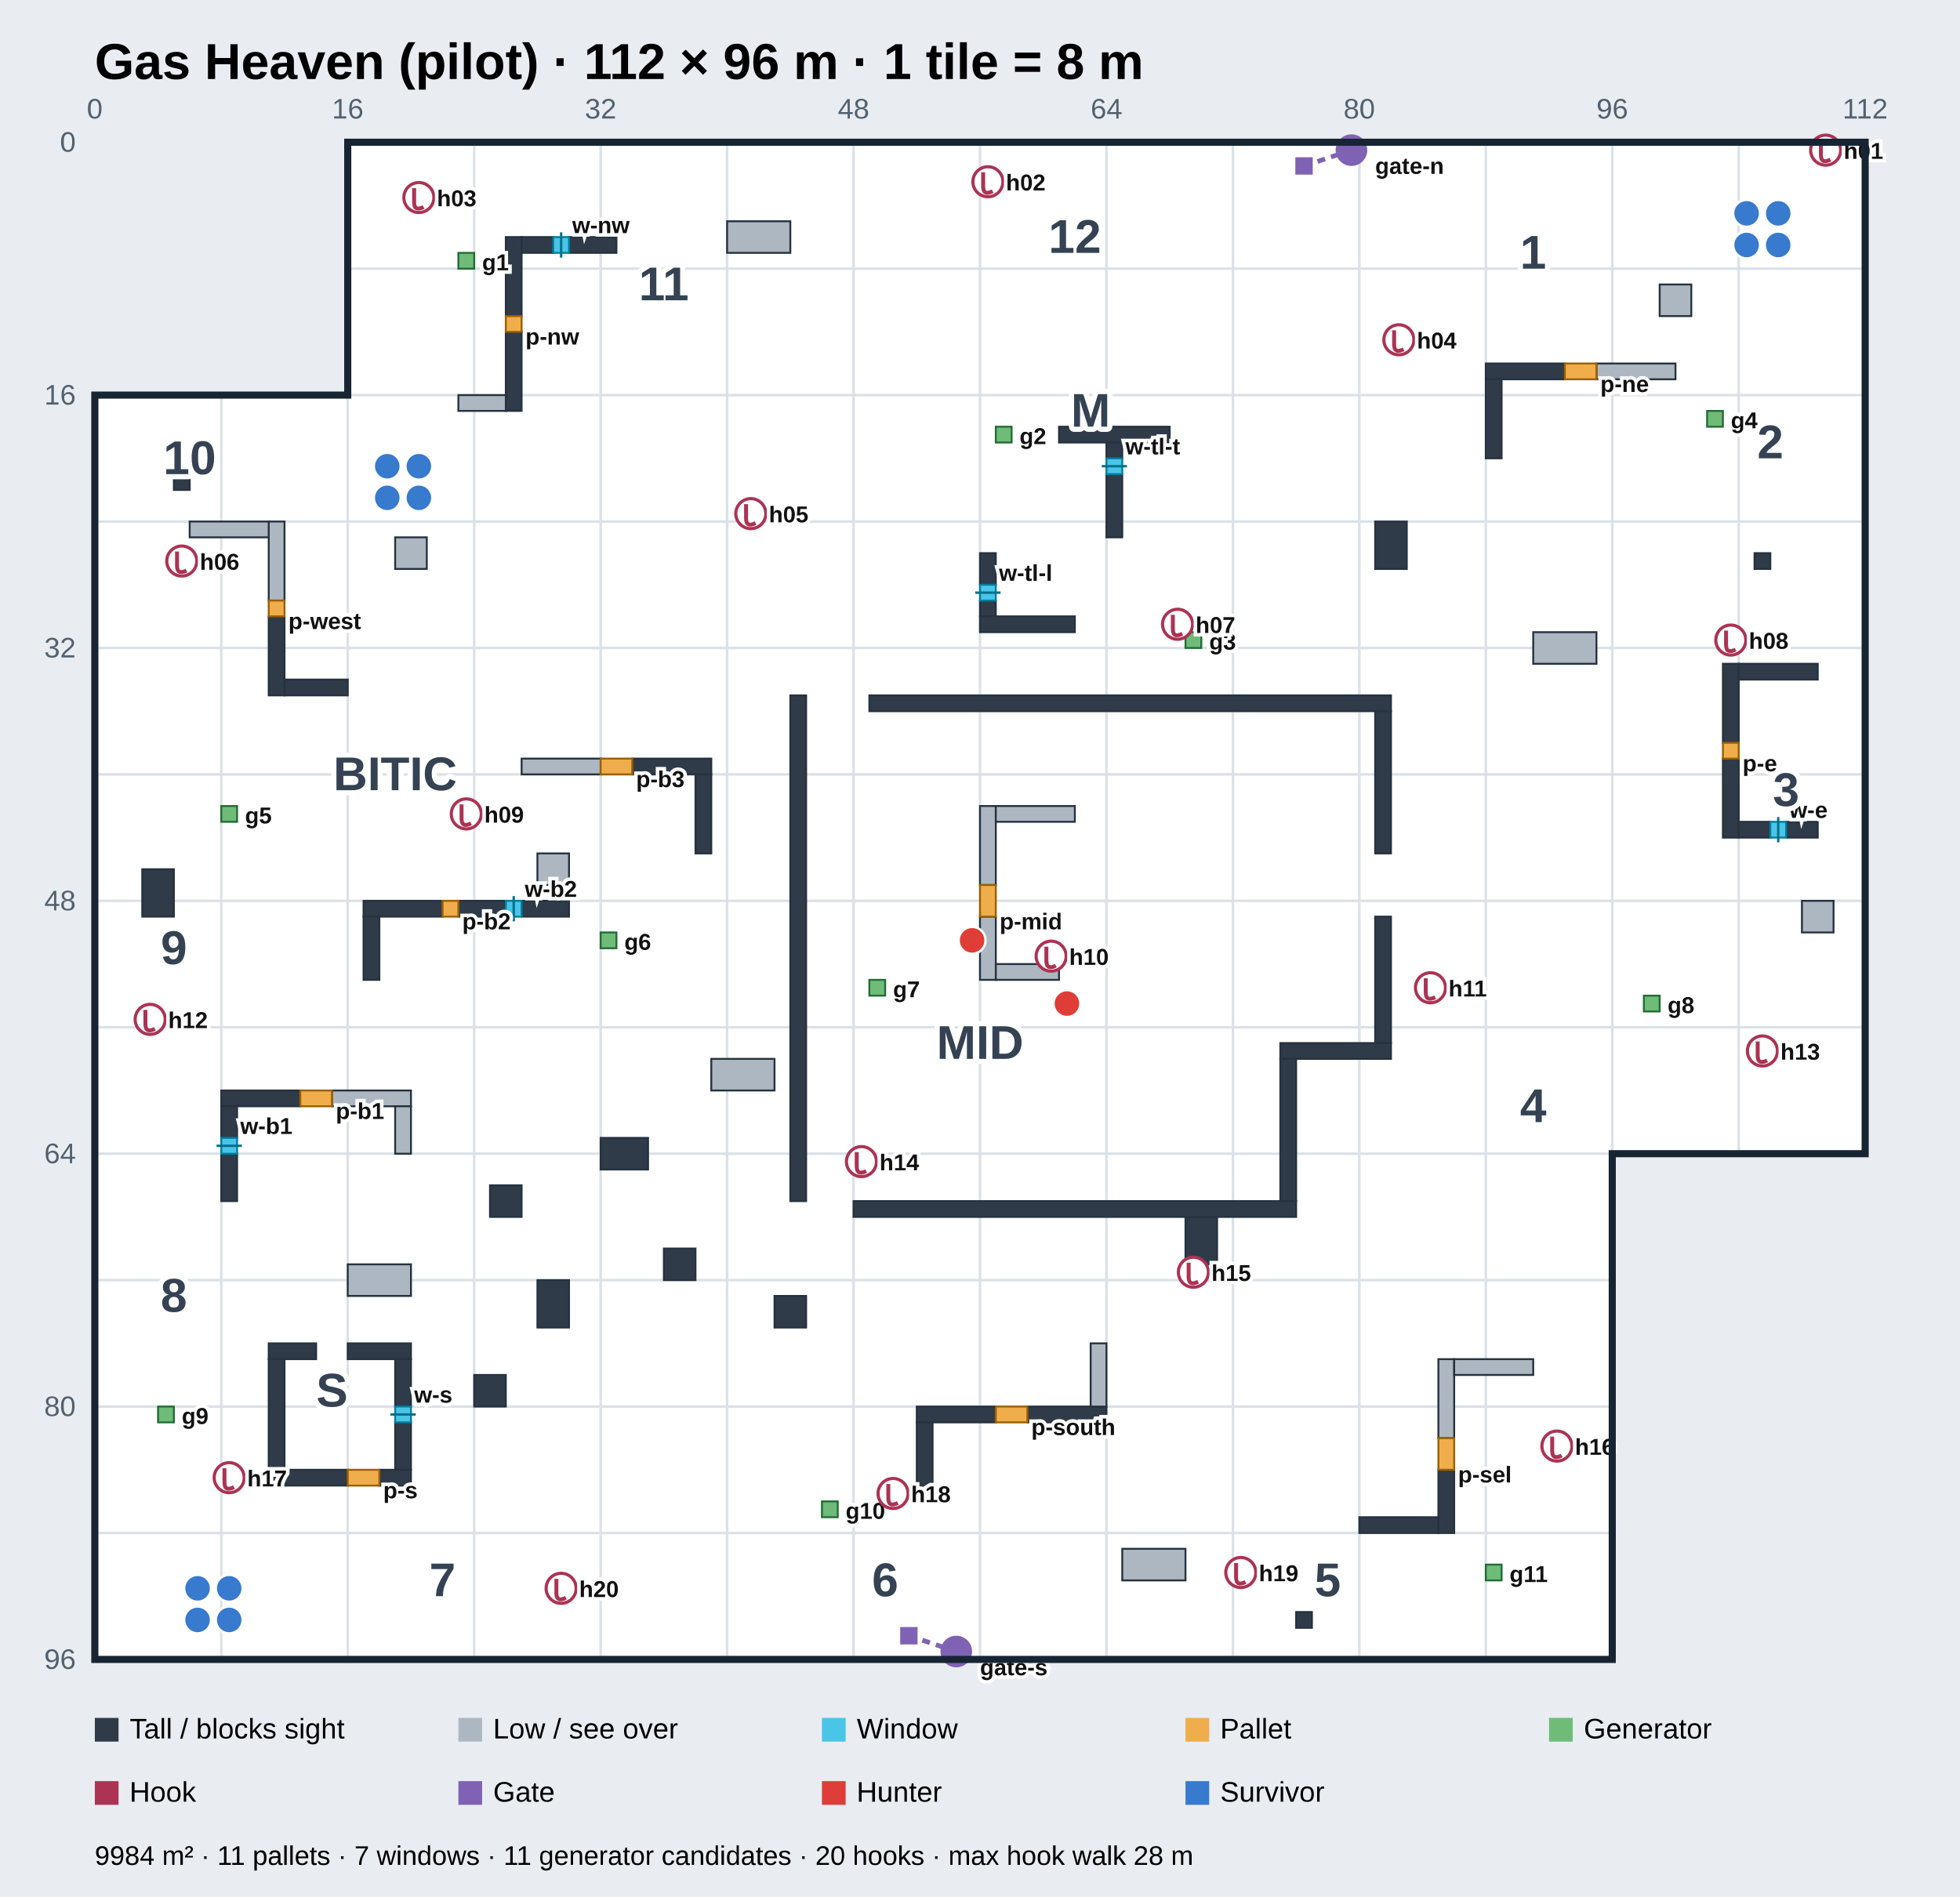
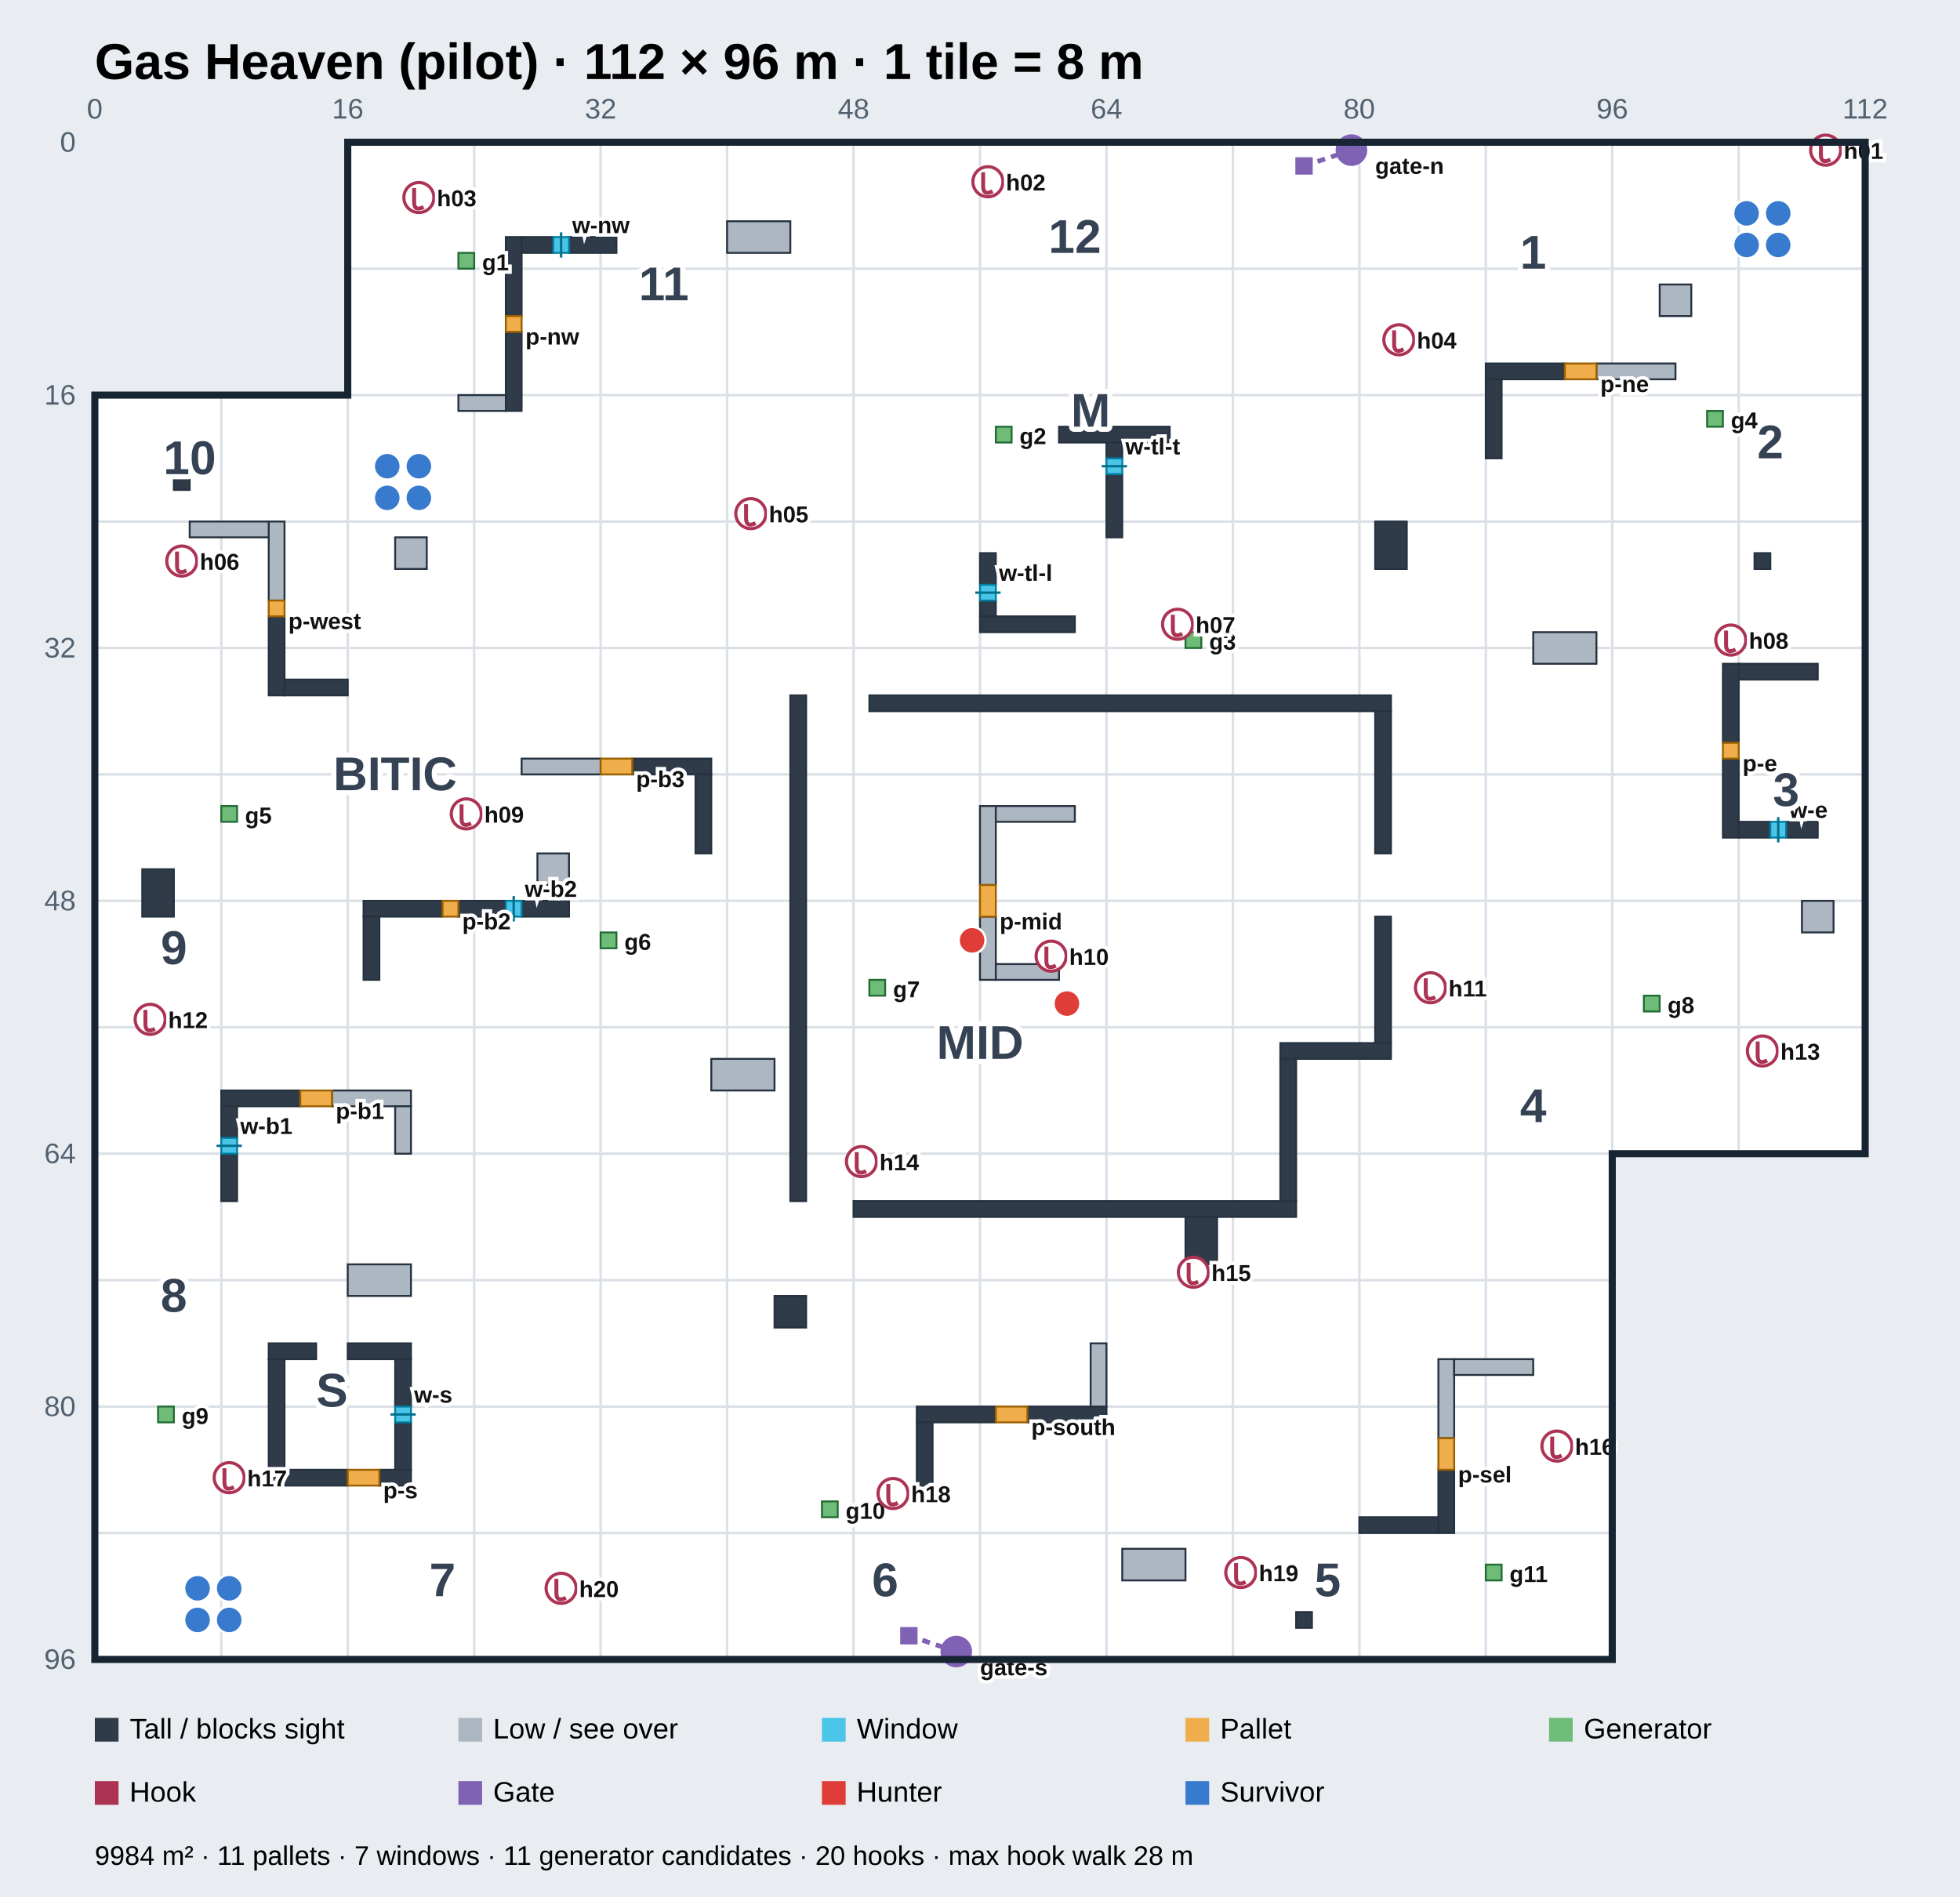
<svg xmlns="http://www.w3.org/2000/svg" width="1240" height="1200" viewBox="-6 -9 124 120" role="img" aria-labelledby="title desc">
  <style>text{font-family:Arial,sans-serif}.label{font-size:3px;font-weight:bold;fill:#354253;paint-order:stroke;stroke:#fff;stroke-width:.65;stroke-linejoin:round}.feature{font-size:1.45px;font-weight:bold;paint-order:stroke;stroke:#fff;stroke-width:.45;fill:#111}.tick{font-size:1.8px;fill:#526170}</style>
  <rect x="-6" y="-9" width="124" height="120" fill="#e9edf1" />
  <text x="0" y="-4" font-size="3.2" font-weight="bold">Gas Heaven (pilot) · 112 × 96 m · 1 tile = 8 m</text>
  <defs>
    <clipPath id="boundary">
      <polygon points="16,0 112,0 112,64 96,64 96,96 0,96 0,16 16,16" />
    </clipPath>
  </defs>
  <polygon points="16,0 112,0 112,64 96,64 96,96 0,96 0,16 16,16" fill="#fff" />
  <g clip-path="url(#boundary)" stroke="#dbe1e7" stroke-width=".16">
    <path d="M0 0V96" />
    <path d="M8 0V96" />
    <path d="M16 0V96" />
    <path d="M24 0V96" />
    <path d="M32 0V96" />
    <path d="M40 0V96" />
    <path d="M48 0V96" />
    <path d="M56 0V96" />
    <path d="M64 0V96" />
    <path d="M72 0V96" />
    <path d="M80 0V96" />
    <path d="M88 0V96" />
    <path d="M96 0V96" />
    <path d="M104 0V96" />
    <path d="M112 0V96" />
    <path d="M0 0H112" />
    <path d="M0 8H112" />
    <path d="M0 16H112" />
    <path d="M0 24H112" />
    <path d="M0 32H112" />
    <path d="M0 40H112" />
    <path d="M0 48H112" />
    <path d="M0 56H112" />
    <path d="M0 64H112" />
    <path d="M0 72H112" />
    <path d="M0 80H112" />
    <path d="M0 88H112" />
    <path d="M0 96H112" />
  </g>
  <text class="tick" x="0" y="-1.5" text-anchor="middle">0</text>
  <text class="tick" x="16" y="-1.5" text-anchor="middle">16</text>
  <text class="tick" x="32" y="-1.5" text-anchor="middle">32</text>
  <text class="tick" x="48" y="-1.5" text-anchor="middle">48</text>
  <text class="tick" x="64" y="-1.5" text-anchor="middle">64</text>
  <text class="tick" x="80" y="-1.5" text-anchor="middle">80</text>
  <text class="tick" x="96" y="-1.5" text-anchor="middle">96</text>
  <text class="tick" x="112" y="-1.5" text-anchor="middle">112</text>
  <text class="tick" x="-1.2" y="0.6" text-anchor="end">0</text>
  <text class="tick" x="-1.2" y="16.6" text-anchor="end">16</text>
  <text class="tick" x="-1.2" y="32.6" text-anchor="end">32</text>
  <text class="tick" x="-1.2" y="48.6" text-anchor="end">48</text>
  <text class="tick" x="-1.2" y="64.6" text-anchor="end">64</text>
  <text class="tick" x="-1.2" y="80.6" text-anchor="end">80</text>
  <text class="tick" x="-1.2" y="96.6" text-anchor="end">96</text>
  <rect x="8" y="60" width="5" height="1" fill="#303b49" stroke="#26323f" stroke-width=".12" />
  <rect x="15" y="60" width="5" height="1" fill="#adb7c2" stroke="#26323f" stroke-width=".12" />
  <rect x="8" y="61" width="1" height="2" fill="#303b49" stroke="#26323f" stroke-width=".12" />
  <rect x="8" y="64" width="1" height="3" fill="#303b49" stroke="#26323f" stroke-width=".12" />
  <rect x="19" y="61" width="1" height="3" fill="#adb7c2" stroke="#26323f" stroke-width=".12" />
  <rect x="17" y="48" width="5" height="1" fill="#303b49" stroke="#26323f" stroke-width=".12" />
  <rect x="23" y="48" width="3" height="1" fill="#303b49" stroke="#26323f" stroke-width=".12" />
  <rect x="27" y="48" width="3" height="1" fill="#303b49" stroke="#26323f" stroke-width=".12" />
  <rect x="17" y="49" width="1" height="4" fill="#303b49" stroke="#26323f" stroke-width=".12" />
  <rect x="28" y="45" width="2" height="2" fill="#adb7c2" stroke="#26323f" stroke-width=".12" />
  <rect x="27" y="39" width="5" height="1" fill="#adb7c2" stroke="#26323f" stroke-width=".12" />
  <rect x="34" y="39" width="5" height="1" fill="#303b49" stroke="#26323f" stroke-width=".12" />
  <rect x="38" y="40" width="1" height="5" fill="#303b49" stroke="#26323f" stroke-width=".12" />
  <rect x="56" y="42" width="1" height="5" fill="#adb7c2" stroke="#26323f" stroke-width=".12" />
  <rect x="57" y="42" width="5" height="1" fill="#adb7c2" stroke="#26323f" stroke-width=".12" />
  <rect x="56" y="49" width="1" height="4" fill="#adb7c2" stroke="#26323f" stroke-width=".12" />
  <rect x="57" y="52" width="4" height="1" fill="#adb7c2" stroke="#26323f" stroke-width=".12" />
  <rect x="26" y="6" width="1" height="5" fill="#303b49" stroke="#26323f" stroke-width=".12" />
  <rect x="26" y="12" width="1" height="5" fill="#303b49" stroke="#26323f" stroke-width=".12" />
  <rect x="27" y="6" width="2" height="1" fill="#303b49" stroke="#26323f" stroke-width=".12" />
  <rect x="30" y="6" width="3" height="1" fill="#303b49" stroke="#26323f" stroke-width=".12" />
  <rect x="23" y="16" width="3" height="1" fill="#adb7c2" stroke="#26323f" stroke-width=".12" />
  <rect x="88" y="14" width="5" height="1" fill="#303b49" stroke="#26323f" stroke-width=".12" />
  <rect x="95" y="14" width="5" height="1" fill="#adb7c2" stroke="#26323f" stroke-width=".12" />
  <rect x="88" y="15" width="1" height="5" fill="#303b49" stroke="#26323f" stroke-width=".12" />
  <rect x="99" y="9" width="2" height="2" fill="#adb7c2" stroke="#26323f" stroke-width=".12" />
  <rect x="103" y="33" width="1" height="5" fill="#303b49" stroke="#26323f" stroke-width=".12" />
  <rect x="103" y="39" width="1" height="5" fill="#303b49" stroke="#26323f" stroke-width=".12" />
  <rect x="104" y="33" width="5" height="1" fill="#303b49" stroke="#26323f" stroke-width=".12" />
  <rect x="104" y="43" width="2" height="1" fill="#303b49" stroke="#26323f" stroke-width=".12" />
  <rect x="107" y="43" width="2" height="1" fill="#303b49" stroke="#26323f" stroke-width=".12" />
  <rect x="85" y="77" width="1" height="5" fill="#adb7c2" stroke="#26323f" stroke-width=".12" />
  <rect x="85" y="84" width="1" height="4" fill="#303b49" stroke="#26323f" stroke-width=".12" />
  <rect x="86" y="77" width="5" height="1" fill="#adb7c2" stroke="#26323f" stroke-width=".12" />
  <rect x="80" y="87" width="5" height="1" fill="#303b49" stroke="#26323f" stroke-width=".12" />
  <rect x="52" y="80" width="5" height="1" fill="#303b49" stroke="#26323f" stroke-width=".12" />
  <rect x="59" y="80" width="5" height="1" fill="#303b49" stroke="#26323f" stroke-width=".12" />
  <rect x="52" y="81" width="1" height="5" fill="#303b49" stroke="#26323f" stroke-width=".12" />
  <rect x="63" y="76" width="1" height="4" fill="#adb7c2" stroke="#26323f" stroke-width=".12" />
  <rect x="11" y="24" width="1" height="5" fill="#adb7c2" stroke="#26323f" stroke-width=".12" />
  <rect x="11" y="30" width="1" height="5" fill="#303b49" stroke="#26323f" stroke-width=".12" />
  <rect x="12" y="34" width="4" height="1" fill="#303b49" stroke="#26323f" stroke-width=".12" />
  <rect x="6" y="24" width="5" height="1" fill="#adb7c2" stroke="#26323f" stroke-width=".12" />
  <rect x="40" y="5" width="4" height="2" fill="#adb7c2" stroke="#26323f" stroke-width=".12" />
  <rect x="19" y="25" width="2" height="2" fill="#adb7c2" stroke="#26323f" stroke-width=".12" />
  <rect x="3" y="46" width="2" height="3" fill="#303b49" stroke="#26323f" stroke-width=".12" />
  <rect x="39" y="58" width="4" height="2" fill="#adb7c2" stroke="#26323f" stroke-width=".12" />
  <rect x="81" y="24" width="2" height="3" fill="#303b49" stroke="#26323f" stroke-width=".12" />
  <rect x="91" y="31" width="4" height="2" fill="#adb7c2" stroke="#26323f" stroke-width=".12" />
  <rect x="108" y="48" width="2" height="2" fill="#adb7c2" stroke="#26323f" stroke-width=".12" />
  <rect x="43" y="73" width="2" height="2" fill="#303b49" stroke="#26323f" stroke-width=".12" />
  <rect x="16" y="71" width="4" height="2" fill="#adb7c2" stroke="#26323f" stroke-width=".12" />
  <rect x="69" y="68" width="2" height="3" fill="#303b49" stroke="#26323f" stroke-width=".12" />
  <rect x="65" y="89" width="4" height="2" fill="#adb7c2" stroke="#26323f" stroke-width=".12" />
  <rect x="5" y="21" width="1" height="1" fill="#303b49" stroke="#26323f" stroke-width=".12" />
  <rect x="105" y="26" width="1" height="1" fill="#303b49" stroke="#26323f" stroke-width=".12" />
  <rect x="76" y="93" width="1" height="1" fill="#303b49" stroke="#26323f" stroke-width=".12" />
  <rect x="11" y="76" width="3" height="1" fill="#303b49" stroke="#26323f" stroke-width=".12" />
  <rect x="16" y="76" width="4" height="1" fill="#303b49" stroke="#26323f" stroke-width=".12" />
  <rect x="11" y="77" width="1" height="7" fill="#303b49" stroke="#26323f" stroke-width=".12" />
  <rect x="19" y="77" width="1" height="3" fill="#303b49" stroke="#26323f" stroke-width=".12" />
  <rect x="19" y="81" width="1" height="3" fill="#303b49" stroke="#26323f" stroke-width=".12" />
  <rect x="11" y="84" width="5" height="1" fill="#303b49" stroke="#26323f" stroke-width=".12" />
  <rect x="18" y="84" width="2" height="1" fill="#303b49" stroke="#26323f" stroke-width=".12" />
  <rect x="61" y="18" width="7" height="1" fill="#303b49" stroke="#26323f" stroke-width=".12" />
  <rect x="64" y="19" width="1" height="1" fill="#303b49" stroke="#26323f" stroke-width=".12" />
  <rect x="64" y="21" width="1" height="4" fill="#303b49" stroke="#26323f" stroke-width=".12" />
  <rect x="56" y="26" width="1" height="2" fill="#303b49" stroke="#26323f" stroke-width=".12" />
  <rect x="56" y="29" width="1" height="1" fill="#303b49" stroke="#26323f" stroke-width=".12" />
  <rect x="56" y="30" width="6" height="1" fill="#303b49" stroke="#26323f" stroke-width=".12" />
  <rect x="44" y="35" width="1" height="32" fill="#303b49" stroke="#26323f" stroke-width=".12" />
  <rect x="49" y="35" width="33" height="1" fill="#303b49" stroke="#26323f" stroke-width=".12" />
  <rect x="81" y="36" width="1" height="9" fill="#303b49" stroke="#26323f" stroke-width=".12" />
  <rect x="81" y="49" width="1" height="8" fill="#303b49" stroke="#26323f" stroke-width=".12" />
  <rect x="75" y="57" width="7" height="1" fill="#303b49" stroke="#26323f" stroke-width=".12" />
  <rect x="75" y="58" width="1" height="9" fill="#303b49" stroke="#26323f" stroke-width=".12" />
  <rect x="48" y="67" width="28" height="1" fill="#303b49" stroke="#26323f" stroke-width=".12" />
-   <rect x="25" y="66" width="2" height="2" fill="#303b49" stroke="#26323f" stroke-width=".12" />
-   <rect x="32" y="63" width="3" height="2" fill="#303b49" stroke="#26323f" stroke-width=".12" />
-   <rect x="28" y="72" width="2" height="3" fill="#303b49" stroke="#26323f" stroke-width=".12" />
-   <rect x="36" y="70" width="2" height="2" fill="#303b49" stroke="#26323f" stroke-width=".12" />
-   <rect x="24" y="78" width="2" height="2" fill="#303b49" stroke="#26323f" stroke-width=".12" />
  <rect x="8" y="63" width="1" height="1" fill="#4ac5e8" stroke="#007d9e" stroke-width=".12" />
  <path d="M7.7 63.5h1.6" stroke="#00708b" stroke-width=".15" />
  <text class="feature" x="9.2" y="62.75">w-b1</text>
  <rect x="26" y="48" width="1" height="1" fill="#4ac5e8" stroke="#007d9e" stroke-width=".12" />
  <path d="M26.5 47.7v1.6" stroke="#00708b" stroke-width=".15" />
  <text class="feature" x="27.2" y="47.75">w-b2</text>
  <rect x="29" y="6" width="1" height="1" fill="#4ac5e8" stroke="#007d9e" stroke-width=".12" />
  <path d="M29.5 5.7v1.6" stroke="#00708b" stroke-width=".15" />
  <text class="feature" x="30.2" y="5.75">w-nw</text>
  <rect x="106" y="43" width="1" height="1" fill="#4ac5e8" stroke="#007d9e" stroke-width=".12" />
  <path d="M106.5 42.7v1.6" stroke="#00708b" stroke-width=".15" />
  <text class="feature" x="107.2" y="42.75">w-e</text>
  <rect x="19" y="80" width="1" height="1" fill="#4ac5e8" stroke="#007d9e" stroke-width=".12" />
  <path d="M18.7 80.5h1.6" stroke="#00708b" stroke-width=".15" />
  <text class="feature" x="20.2" y="79.75">w-s</text>
  <rect x="64" y="20" width="1" height="1" fill="#4ac5e8" stroke="#007d9e" stroke-width=".12" />
  <path d="M63.7 20.5h1.6" stroke="#00708b" stroke-width=".15" />
  <text class="feature" x="65.2" y="19.75">w-tl-t</text>
  <rect x="56" y="28" width="1" height="1" fill="#4ac5e8" stroke="#007d9e" stroke-width=".12" />
  <path d="M55.7 28.5h1.6" stroke="#00708b" stroke-width=".15" />
  <text class="feature" x="57.2" y="27.75">w-tl-l</text>
  <rect x="13" y="60" width="2" height="1" fill="#efad4c" stroke="#9b6000" stroke-width=".12" />
  <text class="feature" x="15.25" y="61.8">p-b1</text>
  <rect x="22" y="48" width="1" height="1" fill="#efad4c" stroke="#9b6000" stroke-width=".12" />
  <text class="feature" x="23.25" y="49.8">p-b2</text>
  <rect x="32" y="39" width="2" height="1" fill="#efad4c" stroke="#9b6000" stroke-width=".12" />
  <text class="feature" x="34.25" y="40.8">p-b3</text>
  <rect x="56" y="47" width="1" height="2" fill="#efad4c" stroke="#9b6000" stroke-width=".12" />
  <text class="feature" x="57.25" y="49.8">p-mid</text>
  <rect x="26" y="11" width="1" height="1" fill="#efad4c" stroke="#9b6000" stroke-width=".12" />
  <text class="feature" x="27.25" y="12.8">p-nw</text>
  <rect x="93" y="14" width="2" height="1" fill="#efad4c" stroke="#9b6000" stroke-width=".12" />
  <text class="feature" x="95.25" y="15.8">p-ne</text>
  <rect x="103" y="38" width="1" height="1" fill="#efad4c" stroke="#9b6000" stroke-width=".12" />
  <text class="feature" x="104.25" y="39.8">p-e</text>
  <rect x="85" y="82" width="1" height="2" fill="#efad4c" stroke="#9b6000" stroke-width=".12" />
  <text class="feature" x="86.25" y="84.8">p-sel</text>
  <rect x="57" y="80" width="2" height="1" fill="#efad4c" stroke="#9b6000" stroke-width=".12" />
  <text class="feature" x="59.25" y="81.8">p-south</text>
  <rect x="11" y="29" width="1" height="1" fill="#efad4c" stroke="#9b6000" stroke-width=".12" />
  <text class="feature" x="12.25" y="30.8">p-west</text>
  <rect x="16" y="84" width="2" height="1" fill="#efad4c" stroke="#9b6000" stroke-width=".12" />
  <text class="feature" x="18.25" y="85.8">p-s</text>
  <rect x="23" y="7" width="1" height="1" fill="#6ebc78" stroke="#236c35" stroke-width=".12" />
  <text class="feature" x="24.5" y="8.1">g1</text>
  <rect x="57" y="18" width="1" height="1" fill="#6ebc78" stroke="#236c35" stroke-width=".12" />
  <text class="feature" x="58.5" y="19.1">g2</text>
  <rect x="69" y="31" width="1" height="1" fill="#6ebc78" stroke="#236c35" stroke-width=".12" />
  <text class="feature" x="70.5" y="32.1">g3</text>
  <rect x="102" y="17" width="1" height="1" fill="#6ebc78" stroke="#236c35" stroke-width=".12" />
  <text class="feature" x="103.5" y="18.1">g4</text>
  <rect x="8" y="42" width="1" height="1" fill="#6ebc78" stroke="#236c35" stroke-width=".12" />
  <text class="feature" x="9.5" y="43.1">g5</text>
  <rect x="32" y="50" width="1" height="1" fill="#6ebc78" stroke="#236c35" stroke-width=".12" />
  <text class="feature" x="33.5" y="51.1">g6</text>
  <rect x="49" y="53" width="1" height="1" fill="#6ebc78" stroke="#236c35" stroke-width=".12" />
  <text class="feature" x="50.5" y="54.1">g7</text>
  <rect x="98" y="54" width="1" height="1" fill="#6ebc78" stroke="#236c35" stroke-width=".12" />
  <text class="feature" x="99.5" y="55.1">g8</text>
  <rect x="4" y="80" width="1" height="1" fill="#6ebc78" stroke="#236c35" stroke-width=".12" />
  <text class="feature" x="5.5" y="81.1">g9</text>
  <rect x="46" y="86" width="1" height="1" fill="#6ebc78" stroke="#236c35" stroke-width=".12" />
  <text class="feature" x="47.5" y="87.1">g10</text>
  <rect x="88" y="90" width="1" height="1" fill="#6ebc78" stroke="#236c35" stroke-width=".12" />
  <text class="feature" x="89.5" y="91.1">g11</text>
  <g transform="translate(109.5 0.5)">
    <circle r=".95" fill="#fff" stroke="#ac3354" stroke-width=".2" />
    <path d="M-.3 -.6V.3q0 .6 .6 .3" fill="none" stroke="#ac3354" stroke-width=".25" />
  </g>
  <text class="feature" x="110.65" y="1.05">h01</text>
  <g transform="translate(56.5 2.5)">
    <circle r=".95" fill="#fff" stroke="#ac3354" stroke-width=".2" />
    <path d="M-.3 -.6V.3q0 .6 .6 .3" fill="none" stroke="#ac3354" stroke-width=".25" />
  </g>
  <text class="feature" x="57.65" y="3.05">h02</text>
  <g transform="translate(20.5 3.5)">
    <circle r=".95" fill="#fff" stroke="#ac3354" stroke-width=".2" />
    <path d="M-.3 -.6V.3q0 .6 .6 .3" fill="none" stroke="#ac3354" stroke-width=".25" />
  </g>
  <text class="feature" x="21.65" y="4.05">h03</text>
  <g transform="translate(82.5 12.5)">
    <circle r=".95" fill="#fff" stroke="#ac3354" stroke-width=".2" />
    <path d="M-.3 -.6V.3q0 .6 .6 .3" fill="none" stroke="#ac3354" stroke-width=".25" />
  </g>
  <text class="feature" x="83.65" y="13.05">h04</text>
  <g transform="translate(41.5 23.5)">
    <circle r=".95" fill="#fff" stroke="#ac3354" stroke-width=".2" />
    <path d="M-.3 -.6V.3q0 .6 .6 .3" fill="none" stroke="#ac3354" stroke-width=".25" />
  </g>
  <text class="feature" x="42.65" y="24.05">h05</text>
  <g transform="translate(5.5 26.5)">
    <circle r=".95" fill="#fff" stroke="#ac3354" stroke-width=".2" />
    <path d="M-.3 -.6V.3q0 .6 .6 .3" fill="none" stroke="#ac3354" stroke-width=".25" />
  </g>
  <text class="feature" x="6.65" y="27.05">h06</text>
  <g transform="translate(68.5 30.5)">
    <circle r=".95" fill="#fff" stroke="#ac3354" stroke-width=".2" />
    <path d="M-.3 -.6V.3q0 .6 .6 .3" fill="none" stroke="#ac3354" stroke-width=".25" />
  </g>
  <text class="feature" x="69.65" y="31.05">h07</text>
  <g transform="translate(103.5 31.5)">
    <circle r=".95" fill="#fff" stroke="#ac3354" stroke-width=".2" />
    <path d="M-.3 -.6V.3q0 .6 .6 .3" fill="none" stroke="#ac3354" stroke-width=".25" />
  </g>
  <text class="feature" x="104.65" y="32.05">h08</text>
  <g transform="translate(23.5 42.5)">
    <circle r=".95" fill="#fff" stroke="#ac3354" stroke-width=".2" />
    <path d="M-.3 -.6V.3q0 .6 .6 .3" fill="none" stroke="#ac3354" stroke-width=".25" />
  </g>
  <text class="feature" x="24.65" y="43.05">h09</text>
  <g transform="translate(60.5 51.5)">
    <circle r=".95" fill="#fff" stroke="#ac3354" stroke-width=".2" />
    <path d="M-.3 -.6V.3q0 .6 .6 .3" fill="none" stroke="#ac3354" stroke-width=".25" />
  </g>
  <text class="feature" x="61.65" y="52.05">h10</text>
  <g transform="translate(84.5 53.5)">
    <circle r=".95" fill="#fff" stroke="#ac3354" stroke-width=".2" />
    <path d="M-.3 -.6V.3q0 .6 .6 .3" fill="none" stroke="#ac3354" stroke-width=".25" />
  </g>
  <text class="feature" x="85.65" y="54.05">h11</text>
  <g transform="translate(3.5 55.5)">
    <circle r=".95" fill="#fff" stroke="#ac3354" stroke-width=".2" />
    <path d="M-.3 -.6V.3q0 .6 .6 .3" fill="none" stroke="#ac3354" stroke-width=".25" />
  </g>
  <text class="feature" x="4.65" y="56.05">h12</text>
  <g transform="translate(105.5 57.5)">
    <circle r=".95" fill="#fff" stroke="#ac3354" stroke-width=".2" />
    <path d="M-.3 -.6V.3q0 .6 .6 .3" fill="none" stroke="#ac3354" stroke-width=".25" />
  </g>
  <text class="feature" x="106.65" y="58.05">h13</text>
  <g transform="translate(48.5 64.5)">
    <circle r=".95" fill="#fff" stroke="#ac3354" stroke-width=".2" />
    <path d="M-.3 -.6V.3q0 .6 .6 .3" fill="none" stroke="#ac3354" stroke-width=".25" />
  </g>
  <text class="feature" x="49.65" y="65.05">h14</text>
  <g transform="translate(69.5 71.5)">
    <circle r=".95" fill="#fff" stroke="#ac3354" stroke-width=".2" />
    <path d="M-.3 -.6V.3q0 .6 .6 .3" fill="none" stroke="#ac3354" stroke-width=".25" />
  </g>
  <text class="feature" x="70.65" y="72.05">h15</text>
  <g transform="translate(92.5 82.5)">
    <circle r=".95" fill="#fff" stroke="#ac3354" stroke-width=".2" />
    <path d="M-.3 -.6V.3q0 .6 .6 .3" fill="none" stroke="#ac3354" stroke-width=".25" />
  </g>
  <text class="feature" x="93.65" y="83.05">h16</text>
  <g transform="translate(8.5 84.5)">
    <circle r=".95" fill="#fff" stroke="#ac3354" stroke-width=".2" />
    <path d="M-.3 -.6V.3q0 .6 .6 .3" fill="none" stroke="#ac3354" stroke-width=".25" />
  </g>
  <text class="feature" x="9.65" y="85.05">h17</text>
  <g transform="translate(50.5 85.5)">
    <circle r=".95" fill="#fff" stroke="#ac3354" stroke-width=".2" />
    <path d="M-.3 -.6V.3q0 .6 .6 .3" fill="none" stroke="#ac3354" stroke-width=".25" />
  </g>
  <text class="feature" x="51.65" y="86.05">h18</text>
  <g transform="translate(72.5 90.5)">
    <circle r=".95" fill="#fff" stroke="#ac3354" stroke-width=".2" />
    <path d="M-.3 -.6V.3q0 .6 .6 .3" fill="none" stroke="#ac3354" stroke-width=".25" />
  </g>
  <text class="feature" x="73.65" y="91.05">h19</text>
  <g transform="translate(29.5 91.5)">
    <circle r=".95" fill="#fff" stroke="#ac3354" stroke-width=".2" />
    <path d="M-.3 -.6V.3q0 .6 .6 .3" fill="none" stroke="#ac3354" stroke-width=".25" />
  </g>
  <text class="feature" x="30.65" y="92.05">h20</text>
  <path d="M76.5 1.5L79.5 0.5" stroke="#8062b4" stroke-width=".3" stroke-dasharray=".5 .4" />
  <rect x="75.95" y="0.95" width="1.1" height="1.1" fill="#8062b4" />
  <circle cx="79.5" cy="0.5" r="1" fill="#8062b4" />
  <text class="feature" x="81" y="2">gate-n</text>
  <path d="M51.5 94.5L54.5 95.5" stroke="#8062b4" stroke-width=".3" stroke-dasharray=".5 .4" />
  <rect x="50.95" y="93.95" width="1.1" height="1.1" fill="#8062b4" />
  <circle cx="54.5" cy="95.5" r="1" fill="#8062b4" />
  <text class="feature" x="56" y="97">gate-s</text>
  <circle cx="55.5" cy="50.5" r=".85" fill="#df3d37" stroke="#fff" stroke-width=".15" />
  <circle cx="61.5" cy="54.5" r=".85" fill="#df3d37" stroke="#fff" stroke-width=".15" />
  <circle cx="18.5" cy="20.5" r=".85" fill="#377ace" stroke="#fff" stroke-width=".15" />
  <circle cx="20.5" cy="20.5" r=".85" fill="#377ace" stroke="#fff" stroke-width=".15" />
  <circle cx="18.5" cy="22.5" r=".85" fill="#377ace" stroke="#fff" stroke-width=".15" />
  <circle cx="20.5" cy="22.5" r=".85" fill="#377ace" stroke="#fff" stroke-width=".15" />
  <circle cx="104.5" cy="4.5" r=".85" fill="#377ace" stroke="#fff" stroke-width=".15" />
  <circle cx="106.5" cy="4.5" r=".85" fill="#377ace" stroke="#fff" stroke-width=".15" />
  <circle cx="104.5" cy="6.5" r=".85" fill="#377ace" stroke="#fff" stroke-width=".15" />
  <circle cx="106.5" cy="6.5" r=".85" fill="#377ace" stroke="#fff" stroke-width=".15" />
  <circle cx="6.5" cy="91.5" r=".85" fill="#377ace" stroke="#fff" stroke-width=".15" />
  <circle cx="8.5" cy="91.5" r=".85" fill="#377ace" stroke="#fff" stroke-width=".15" />
  <circle cx="6.5" cy="93.5" r=".85" fill="#377ace" stroke="#fff" stroke-width=".15" />
  <circle cx="8.5" cy="93.5" r=".85" fill="#377ace" stroke="#fff" stroke-width=".15" />
  <text class="label" x="91" y="8" text-anchor="middle">1</text>
  <text class="label" x="106" y="20" text-anchor="middle">2</text>
  <text class="label" x="107" y="42" text-anchor="middle">3</text>
  <text class="label" x="91" y="62" text-anchor="middle">4</text>
  <text class="label" x="78" y="92" text-anchor="middle">5</text>
  <text class="label" x="50" y="92" text-anchor="middle">6</text>
  <text class="label" x="22" y="92" text-anchor="middle">7</text>
  <text class="label" x="5" y="74" text-anchor="middle">8</text>
  <text class="label" x="5" y="52" text-anchor="middle">9</text>
  <text class="label" x="6" y="21" text-anchor="middle">10</text>
  <text class="label" x="36" y="10" text-anchor="middle">11</text>
  <text class="label" x="62" y="7" text-anchor="middle">12</text>
  <text class="label" x="63" y="18" text-anchor="middle">M</text>
  <text class="label" x="15" y="80" text-anchor="middle">S</text>
  <text class="label" x="56" y="58" text-anchor="middle">MID</text>
  <text class="label" x="19" y="41" text-anchor="middle">BITIC</text>
  <polygon points="16,0 112,0 112,64 96,64 96,96 0,96 0,16 16,16" fill="none" stroke="#172533" stroke-width=".45" />
  <rect x="0" y="99.7" width="1.5" height="1.5" fill="#303b49" />
  <text x="2.2" y="101" font-size="1.8">Tall / blocks sight</text>
  <rect x="23" y="99.7" width="1.5" height="1.5" fill="#adb7c2" />
  <text x="25.2" y="101" font-size="1.8">Low / see over</text>
  <rect x="46" y="99.7" width="1.5" height="1.5" fill="#4ac5e8" />
  <text x="48.2" y="101" font-size="1.8">Window</text>
  <rect x="69" y="99.7" width="1.5" height="1.5" fill="#efad4c" />
  <text x="71.2" y="101" font-size="1.8">Pallet</text>
  <rect x="92" y="99.7" width="1.5" height="1.5" fill="#6ebc78" />
  <text x="94.2" y="101" font-size="1.8">Generator</text>
  <rect x="0" y="103.7" width="1.5" height="1.5" fill="#ac3354" />
  <text x="2.2" y="105" font-size="1.8">Hook</text>
  <rect x="23" y="103.7" width="1.5" height="1.5" fill="#8062b4" />
  <text x="25.2" y="105" font-size="1.8">Gate</text>
  <rect x="46" y="103.7" width="1.5" height="1.5" fill="#df3d37" />
  <text x="48.2" y="105" font-size="1.8">Hunter</text>
  <rect x="69" y="103.7" width="1.5" height="1.5" fill="#377ace" />
  <text x="71.2" y="105" font-size="1.8">Survivor</text>
  <text x="0" y="109" font-size="1.7">9984 m² · 11 pallets · 7 windows · 11 generator candidates · 20 hooks · max hook walk 28 m</text>
</svg>
